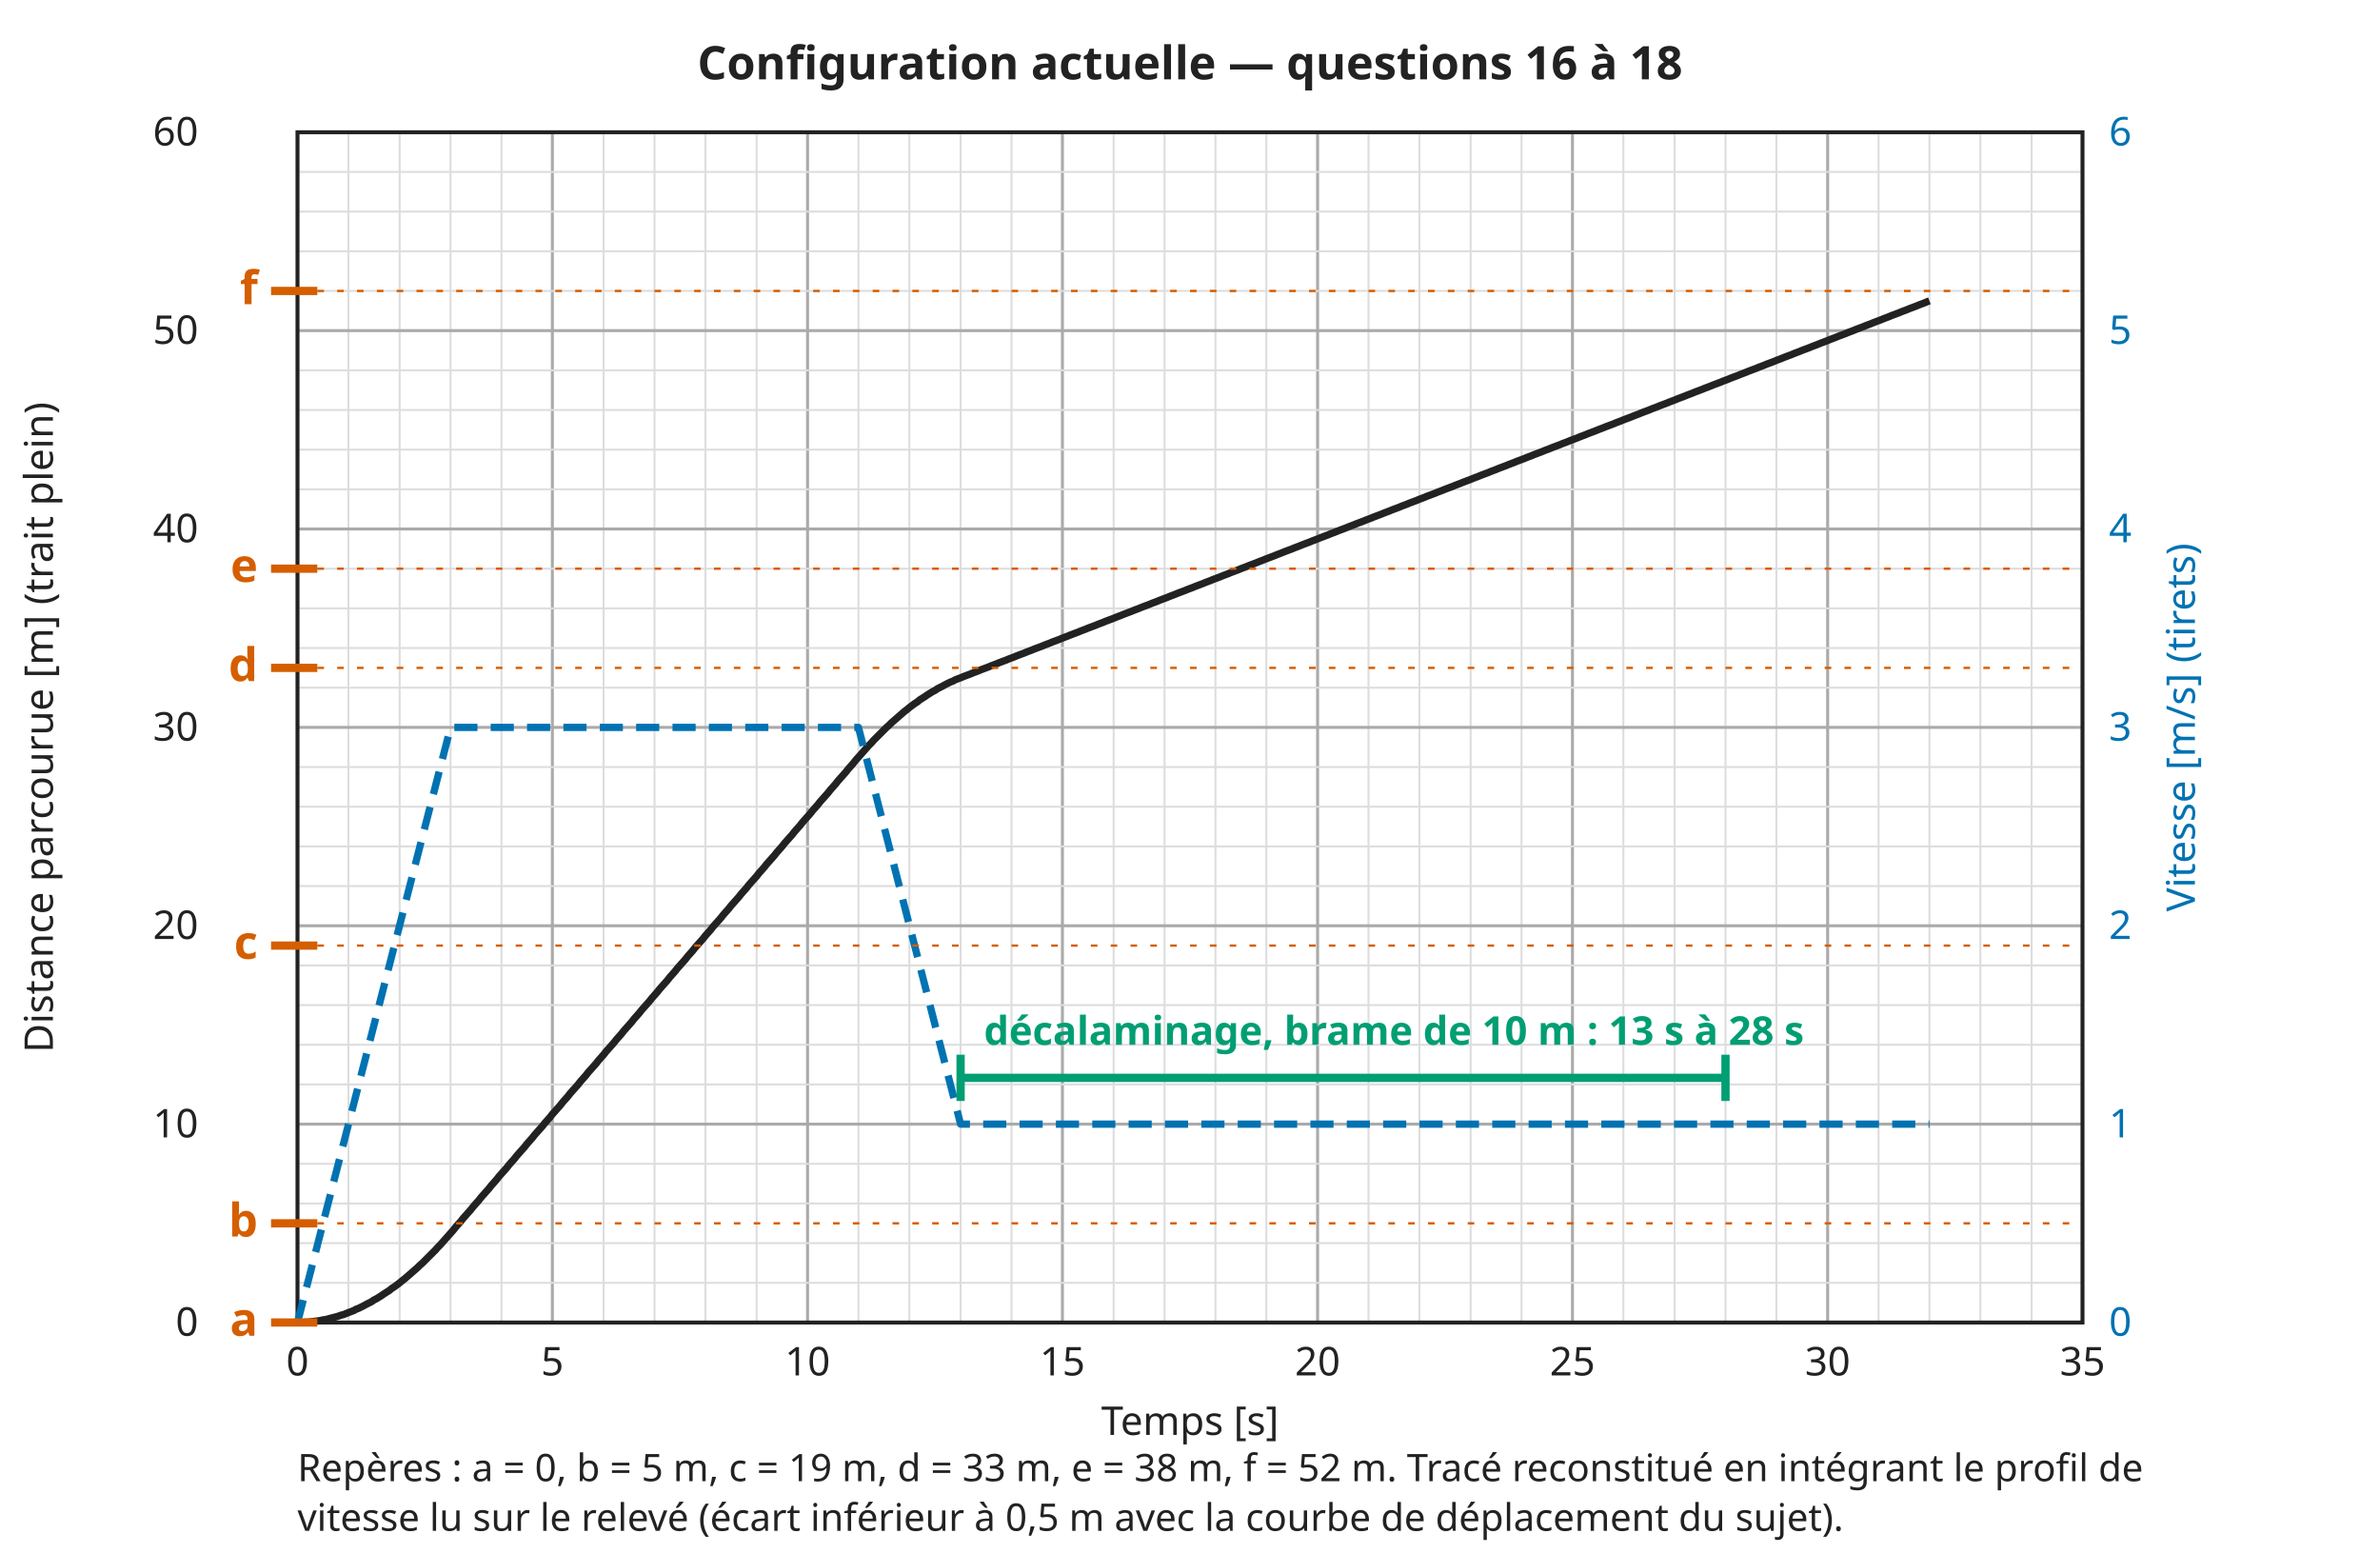
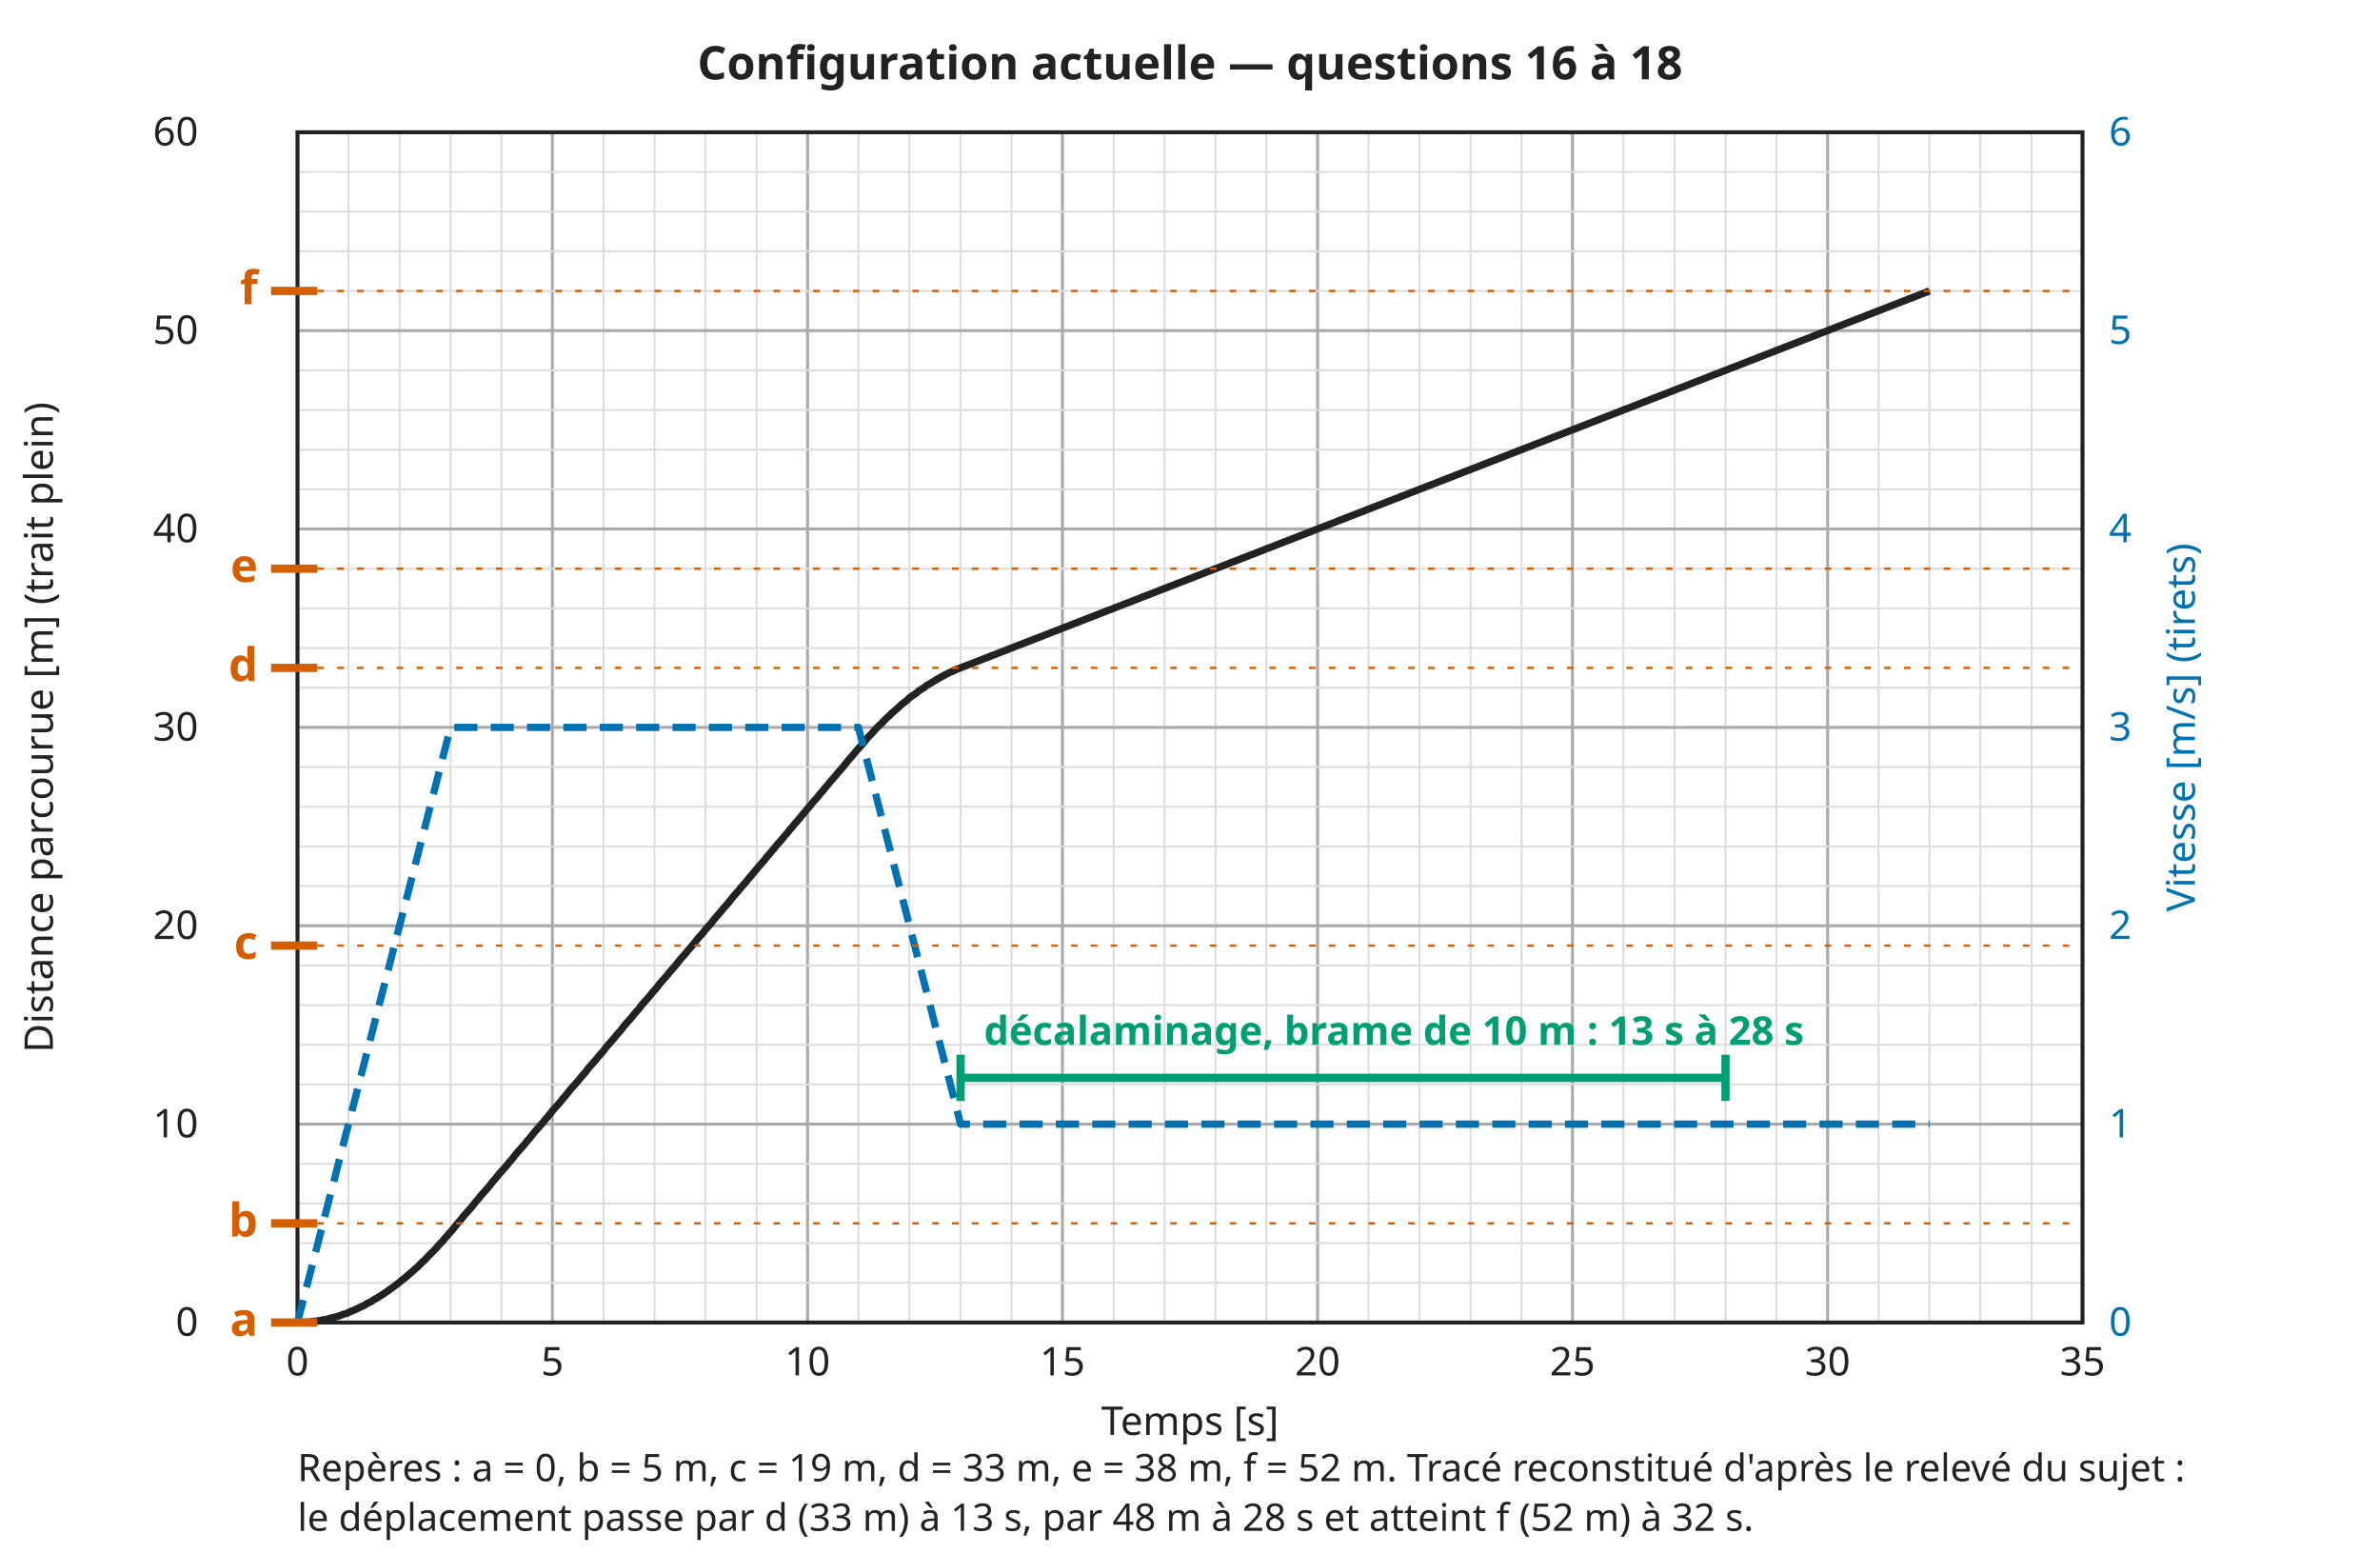
<svg xmlns="http://www.w3.org/2000/svg" viewBox="0 0 720 470" width="720" height="470">
  <rect x="0" y="0" width="720" height="470" fill="#ffffff" />
  <text x="360.0" y="24.0" font-family="sans-serif" font-size="14" fill="#222222" text-anchor="middle" font-weight="bold">Configuration actuelle — questions 16 à 18</text>
  <line x1="90.0" y1="40.0" x2="90.0" y2="400.0" stroke="#aaaaaa" stroke-width="0.9" />
  <text x="90.0" y="416.0" font-family="sans-serif" font-size="12" fill="#222222" text-anchor="middle">0</text>
  <line x1="105.4" y1="40.0" x2="105.4" y2="400.0" stroke="#dddddd" stroke-width="0.6" />
  <line x1="120.9" y1="40.0" x2="120.9" y2="400.0" stroke="#dddddd" stroke-width="0.6" />
  <line x1="136.3" y1="40.0" x2="136.3" y2="400.0" stroke="#dddddd" stroke-width="0.6" />
  <line x1="151.7" y1="40.0" x2="151.7" y2="400.0" stroke="#dddddd" stroke-width="0.6" />
  <line x1="167.1" y1="40.0" x2="167.1" y2="400.0" stroke="#aaaaaa" stroke-width="0.9" />
  <text x="167.1" y="416.0" font-family="sans-serif" font-size="12" fill="#222222" text-anchor="middle">5</text>
  <line x1="182.6" y1="40.0" x2="182.6" y2="400.0" stroke="#dddddd" stroke-width="0.6" />
  <line x1="198.0" y1="40.0" x2="198.0" y2="400.0" stroke="#dddddd" stroke-width="0.6" />
  <line x1="213.4" y1="40.0" x2="213.4" y2="400.0" stroke="#dddddd" stroke-width="0.6" />
  <line x1="228.9" y1="40.0" x2="228.9" y2="400.0" stroke="#dddddd" stroke-width="0.6" />
  <line x1="244.3" y1="40.0" x2="244.3" y2="400.0" stroke="#aaaaaa" stroke-width="0.9" />
  <text x="244.3" y="416.0" font-family="sans-serif" font-size="12" fill="#222222" text-anchor="middle">10</text>
  <line x1="259.7" y1="40.0" x2="259.7" y2="400.0" stroke="#dddddd" stroke-width="0.6" />
  <line x1="275.1" y1="40.0" x2="275.1" y2="400.0" stroke="#dddddd" stroke-width="0.6" />
  <line x1="290.6" y1="40.0" x2="290.6" y2="400.0" stroke="#dddddd" stroke-width="0.6" />
  <line x1="306.0" y1="40.0" x2="306.0" y2="400.0" stroke="#dddddd" stroke-width="0.6" />
  <line x1="321.4" y1="40.0" x2="321.4" y2="400.0" stroke="#aaaaaa" stroke-width="0.9" />
  <text x="321.4" y="416.0" font-family="sans-serif" font-size="12" fill="#222222" text-anchor="middle">15</text>
  <line x1="336.9" y1="40.0" x2="336.9" y2="400.0" stroke="#dddddd" stroke-width="0.6" />
  <line x1="352.3" y1="40.0" x2="352.3" y2="400.0" stroke="#dddddd" stroke-width="0.6" />
  <line x1="367.7" y1="40.0" x2="367.7" y2="400.0" stroke="#dddddd" stroke-width="0.6" />
  <line x1="383.1" y1="40.0" x2="383.1" y2="400.0" stroke="#dddddd" stroke-width="0.6" />
  <line x1="398.6" y1="40.0" x2="398.6" y2="400.0" stroke="#aaaaaa" stroke-width="0.9" />
  <text x="398.6" y="416.0" font-family="sans-serif" font-size="12" fill="#222222" text-anchor="middle">20</text>
  <line x1="414.0" y1="40.0" x2="414.0" y2="400.0" stroke="#dddddd" stroke-width="0.6" />
  <line x1="429.4" y1="40.0" x2="429.4" y2="400.0" stroke="#dddddd" stroke-width="0.6" />
  <line x1="444.9" y1="40.0" x2="444.9" y2="400.0" stroke="#dddddd" stroke-width="0.6" />
  <line x1="460.3" y1="40.0" x2="460.3" y2="400.0" stroke="#dddddd" stroke-width="0.6" />
  <line x1="475.7" y1="40.0" x2="475.7" y2="400.0" stroke="#aaaaaa" stroke-width="0.9" />
  <text x="475.7" y="416.0" font-family="sans-serif" font-size="12" fill="#222222" text-anchor="middle">25</text>
  <line x1="491.1" y1="40.0" x2="491.1" y2="400.0" stroke="#dddddd" stroke-width="0.6" />
  <line x1="506.6" y1="40.0" x2="506.6" y2="400.0" stroke="#dddddd" stroke-width="0.6" />
  <line x1="522.0" y1="40.0" x2="522.0" y2="400.0" stroke="#dddddd" stroke-width="0.6" />
  <line x1="537.4" y1="40.0" x2="537.4" y2="400.0" stroke="#dddddd" stroke-width="0.6" />
  <line x1="552.9" y1="40.0" x2="552.9" y2="400.0" stroke="#aaaaaa" stroke-width="0.9" />
  <text x="552.9" y="416.0" font-family="sans-serif" font-size="12" fill="#222222" text-anchor="middle">30</text>
  <line x1="568.3" y1="40.0" x2="568.3" y2="400.0" stroke="#dddddd" stroke-width="0.6" />
  <line x1="583.7" y1="40.0" x2="583.7" y2="400.0" stroke="#dddddd" stroke-width="0.6" />
  <line x1="599.1" y1="40.0" x2="599.1" y2="400.0" stroke="#dddddd" stroke-width="0.6" />
  <line x1="614.6" y1="40.0" x2="614.6" y2="400.0" stroke="#dddddd" stroke-width="0.6" />
  <line x1="630.0" y1="40.0" x2="630.0" y2="400.0" stroke="#aaaaaa" stroke-width="0.9" />
  <text x="630.0" y="416.0" font-family="sans-serif" font-size="12" fill="#222222" text-anchor="middle">35</text>
  <line x1="90.0" y1="400.0" x2="630.0" y2="400.0" stroke="#aaaaaa" stroke-width="0.9" />
  <text x="638.0" y="404.0" font-family="sans-serif" font-size="12" fill="#0072B2" text-anchor="start">0</text>
  <text x="60.0" y="404.0" font-family="sans-serif" font-size="12" fill="#222222" text-anchor="end">0</text>
  <line x1="90.0" y1="388.0" x2="630.0" y2="388.0" stroke="#dddddd" stroke-width="0.6" />
  <line x1="90.0" y1="376.0" x2="630.0" y2="376.0" stroke="#dddddd" stroke-width="0.6" />
  <line x1="90.0" y1="364.0" x2="630.0" y2="364.0" stroke="#dddddd" stroke-width="0.6" />
  <line x1="90.0" y1="352.0" x2="630.0" y2="352.0" stroke="#dddddd" stroke-width="0.6" />
  <line x1="90.0" y1="340.0" x2="630.0" y2="340.0" stroke="#aaaaaa" stroke-width="0.9" />
  <text x="638.0" y="344.0" font-family="sans-serif" font-size="12" fill="#0072B2" text-anchor="start">1</text>
  <text x="60.0" y="344.0" font-family="sans-serif" font-size="12" fill="#222222" text-anchor="end">10</text>
  <line x1="90.0" y1="328.0" x2="630.0" y2="328.0" stroke="#dddddd" stroke-width="0.6" />
  <line x1="90.0" y1="316.0" x2="630.0" y2="316.0" stroke="#dddddd" stroke-width="0.6" />
  <line x1="90.0" y1="304.0" x2="630.0" y2="304.0" stroke="#dddddd" stroke-width="0.6" />
  <line x1="90.0" y1="292.0" x2="630.0" y2="292.0" stroke="#dddddd" stroke-width="0.6" />
  <line x1="90.0" y1="280.0" x2="630.0" y2="280.0" stroke="#aaaaaa" stroke-width="0.9" />
  <text x="638.0" y="284.0" font-family="sans-serif" font-size="12" fill="#0072B2" text-anchor="start">2</text>
  <text x="60.0" y="284.0" font-family="sans-serif" font-size="12" fill="#222222" text-anchor="end">20</text>
  <line x1="90.0" y1="268.0" x2="630.0" y2="268.0" stroke="#dddddd" stroke-width="0.6" />
  <line x1="90.0" y1="256.0" x2="630.0" y2="256.0" stroke="#dddddd" stroke-width="0.6" />
  <line x1="90.0" y1="244.0" x2="630.0" y2="244.0" stroke="#dddddd" stroke-width="0.6" />
  <line x1="90.0" y1="232.0" x2="630.0" y2="232.0" stroke="#dddddd" stroke-width="0.6" />
  <line x1="90.0" y1="220.0" x2="630.0" y2="220.0" stroke="#aaaaaa" stroke-width="0.9" />
  <text x="638.0" y="224.0" font-family="sans-serif" font-size="12" fill="#0072B2" text-anchor="start">3</text>
  <text x="60.0" y="224.0" font-family="sans-serif" font-size="12" fill="#222222" text-anchor="end">30</text>
  <line x1="90.0" y1="208.0" x2="630.0" y2="208.0" stroke="#dddddd" stroke-width="0.6" />
  <line x1="90.0" y1="196.0" x2="630.0" y2="196.0" stroke="#dddddd" stroke-width="0.6" />
  <line x1="90.0" y1="184.0" x2="630.0" y2="184.0" stroke="#dddddd" stroke-width="0.6" />
  <line x1="90.0" y1="172.0" x2="630.0" y2="172.0" stroke="#dddddd" stroke-width="0.6" />
  <line x1="90.0" y1="160.0" x2="630.0" y2="160.0" stroke="#aaaaaa" stroke-width="0.9" />
  <text x="638.0" y="164.0" font-family="sans-serif" font-size="12" fill="#0072B2" text-anchor="start">4</text>
  <text x="60.0" y="164.0" font-family="sans-serif" font-size="12" fill="#222222" text-anchor="end">40</text>
  <line x1="90.0" y1="148.0" x2="630.0" y2="148.0" stroke="#dddddd" stroke-width="0.6" />
  <line x1="90.0" y1="136.0" x2="630.0" y2="136.0" stroke="#dddddd" stroke-width="0.6" />
  <line x1="90.0" y1="124.0" x2="630.0" y2="124.0" stroke="#dddddd" stroke-width="0.6" />
  <line x1="90.0" y1="112.0" x2="630.0" y2="112.0" stroke="#dddddd" stroke-width="0.6" />
  <line x1="90.0" y1="100.0" x2="630.0" y2="100.0" stroke="#aaaaaa" stroke-width="0.9" />
  <text x="638.0" y="104.0" font-family="sans-serif" font-size="12" fill="#0072B2" text-anchor="start">5</text>
  <text x="60.0" y="104.0" font-family="sans-serif" font-size="12" fill="#222222" text-anchor="end">50</text>
  <line x1="90.0" y1="88.0" x2="630.0" y2="88.0" stroke="#dddddd" stroke-width="0.6" />
  <line x1="90.0" y1="76.0" x2="630.0" y2="76.0" stroke="#dddddd" stroke-width="0.6" />
  <line x1="90.0" y1="64.0" x2="630.0" y2="64.0" stroke="#dddddd" stroke-width="0.6" />
  <line x1="90.0" y1="52.0" x2="630.0" y2="52.0" stroke="#dddddd" stroke-width="0.6" />
  <line x1="90.0" y1="40.0" x2="630.0" y2="40.0" stroke="#aaaaaa" stroke-width="0.9" />
  <text x="638.0" y="44.0" font-family="sans-serif" font-size="12" fill="#0072B2" text-anchor="start">6</text>
  <text x="60.0" y="44.0" font-family="sans-serif" font-size="12" fill="#222222" text-anchor="end">60</text>
  <rect x="90.0" y="40.0" width="540.0" height="360.0" fill="none" stroke="#222222" stroke-width="1.2" />
  <text x="360.0" y="434.0" font-family="sans-serif" font-size="12" fill="#222222" text-anchor="middle">Temps [s]</text>
  <text font-family="sans-serif" font-size="12" fill="#222222" text-anchor="middle" transform="translate(16 220.0) rotate(-90)">Distance parcourue [m] (trait plein)</text>
  <text font-family="sans-serif" font-size="12" fill="#0072B2" text-anchor="middle" transform="translate(664 220.0) rotate(-90)">Vitesse [m/s] (tirets)</text>
-   <polyline points="90.0,400.0 90.8,400.0 91.5,400.0 92.3,399.9 93.1,399.9 93.9,399.8 94.6,399.7 95.4,399.6 96.2,399.5 96.9,399.4 97.7,399.2 98.5,399.1 99.3,398.9 100.0,398.7 100.8,398.5 101.6,398.3 102.3,398.1 103.1,397.8 103.9,397.6 104.7,397.3 105.4,397.0 106.2,396.7 107.0,396.4 107.7,396.0 108.5,395.7 109.3,395.3 110.1,394.9 110.8,394.5 111.6,394.1 112.4,393.7 113.1,393.2 113.9,392.8 114.7,392.3 115.5,391.8 116.2,391.3 117.0,390.8 117.8,390.3 118.5,389.7 119.3,389.2 120.1,388.6 120.9,388.0 121.6,387.4 122.4,386.8 123.2,386.1 123.9,385.5 124.7,384.8 125.5,384.1 126.3,383.4 127.0,382.7 127.8,382.0 128.6,381.2 129.3,380.5 130.1,379.7 130.9,378.9 131.7,378.1 132.4,377.3 133.2,376.5 134.0,375.6 134.7,374.8 135.5,373.9 136.3,373.0 137.1,372.1 137.8,371.2 138.6,370.3 139.4,369.4 140.1,368.5 140.9,367.6 141.7,366.7 142.5,365.8 143.2,364.9 144.0,364.0 144.8,363.1 145.5,362.2 146.3,361.3 147.1,360.4 147.9,359.5 148.6,358.6 149.4,357.7 150.2,356.8 150.9,355.9 151.7,355.0 152.5,354.1 153.3,353.2 154.0,352.3 154.8,351.4 155.6,350.5 156.3,349.6 157.1,348.7 157.9,347.8 158.7,346.9 159.4,346.0 160.2,345.1 161.0,344.2 161.7,343.3 162.5,342.4 163.3,341.5 164.1,340.6 164.8,339.7 165.6,338.8 166.4,337.9 167.1,337.0 167.9,336.1 168.7,335.2 169.5,334.3 170.2,333.4 171.0,332.5 171.8,331.6 172.5,330.7 173.3,329.8 174.1,328.9 174.9,328.0 175.6,327.1 176.4,326.2 177.2,325.3 177.9,324.4 178.7,323.5 179.5,322.6 180.3,321.7 181.0,320.8 181.8,319.9 182.6,319.0 183.3,318.1 184.1,317.2 184.9,316.3 185.7,315.4 186.4,314.5 187.2,313.6 188.0,312.7 188.7,311.8 189.5,310.9 190.3,310.0 191.1,309.1 191.8,308.2 192.6,307.3 193.4,306.4 194.1,305.5 194.9,304.6 195.7,303.7 196.5,302.8 197.2,301.9 198.0,301.0 198.8,300.1 199.5,299.2 200.3,298.3 201.1,297.4 201.9,296.5 202.6,295.6 203.4,294.7 204.2,293.8 204.9,292.9 205.7,292.0 206.5,291.1 207.3,290.2 208.0,289.3 208.8,288.4 209.6,287.5 210.3,286.6 211.1,285.7 211.9,284.8 212.7,283.9 213.4,283.0 214.2,282.1 215.0,281.2 215.7,280.3 216.5,279.4 217.3,278.5 218.1,277.6 218.8,276.7 219.6,275.8 220.4,274.9 221.1,274.0 221.9,273.1 222.7,272.2 223.5,271.3 224.2,270.4 225.0,269.5 225.8,268.6 226.5,267.7 227.3,266.8 228.1,265.9 228.9,265.0 229.6,264.1 230.4,263.2 231.2,262.3 231.9,261.4 232.7,260.5 233.5,259.6 234.3,258.7 235.0,257.8 235.8,256.9 236.6,256.0 237.3,255.1 238.1,254.2 238.9,253.3 239.7,252.4 240.4,251.5 241.2,250.6 242.0,249.7 242.7,248.8 243.5,247.9 244.3,247.0 245.1,246.1 245.8,245.2 246.6,244.3 247.4,243.4 248.1,242.5 248.9,241.6 249.7,240.7 250.5,239.8 251.2,238.9 252.0,238.0 252.8,237.1 253.5,236.2 254.3,235.3 255.1,234.4 255.9,233.5 256.6,232.6 257.4,231.7 258.2,230.8 258.9,229.9 259.7,229.0 260.5,228.1 261.3,227.2 262.0,226.4 262.8,225.5 263.6,224.7 264.3,223.9 265.1,223.1 265.9,222.3 266.7,221.5 267.4,220.8 268.2,220.0 269.0,219.3 269.7,218.6 270.5,217.9 271.3,217.2 272.1,216.5 272.8,215.9 273.6,215.2 274.4,214.6 275.1,214.0 275.9,213.4 276.7,212.8 277.5,212.3 278.2,211.7 279.0,211.2 279.8,210.7 280.5,210.2 281.3,209.7 282.1,209.2 282.9,208.8 283.6,208.3 284.4,207.9 285.2,207.5 285.9,207.1 286.7,206.7 287.5,206.3 288.3,206.0 289.0,205.6 289.8,205.3 290.6,205.0 291.3,204.7 292.1,204.4 292.9,204.1 293.7,203.8 294.4,203.5 295.2,203.2 296.0,202.9 296.7,202.6 297.5,202.3 298.3,202.0 299.1,201.7 299.8,201.4 300.6,201.1 301.4,200.8 302.1,200.5 302.9,200.2 303.7,199.9 304.5,199.6 305.2,199.3 306.0,199.0 306.8,198.7 307.5,198.4 308.3,198.1 309.1,197.8 309.9,197.5 310.6,197.2 311.4,196.9 312.2,196.6 312.9,196.3 313.7,196.0 314.5,195.7 315.3,195.4 316.0,195.1 316.8,194.8 317.6,194.5 318.3,194.2 319.1,193.9 319.9,193.6 320.7,193.3 321.4,193.0 322.2,192.7 323.0,192.4 323.7,192.1 324.5,191.8 325.3,191.5 326.1,191.2 326.8,190.9 327.6,190.6 328.4,190.3 329.1,190.0 329.9,189.7 330.7,189.4 331.5,189.1 332.2,188.8 333.0,188.5 333.8,188.2 334.5,187.9 335.3,187.6 336.1,187.3 336.9,187.0 337.6,186.7 338.4,186.4 339.2,186.1 339.9,185.8 340.7,185.5 341.5,185.2 342.3,184.9 343.0,184.6 343.8,184.3 344.6,184.0 345.3,183.7 346.1,183.4 346.9,183.1 347.7,182.8 348.4,182.5 349.2,182.2 350.0,181.9 350.7,181.6 351.5,181.3 352.3,181.0 353.1,180.7 353.8,180.4 354.6,180.1 355.4,179.8 356.1,179.5 356.9,179.2 357.7,178.9 358.5,178.6 359.2,178.3 360.0,178.0 360.8,177.7 361.5,177.4 362.3,177.1 363.1,176.8 363.9,176.5 364.6,176.2 365.4,175.9 366.2,175.6 366.9,175.3 367.7,175.0 368.5,174.7 369.3,174.4 370.0,174.1 370.8,173.8 371.6,173.5 372.3,173.2 373.1,172.9 373.9,172.6 374.7,172.3 375.4,172.0 376.2,171.7 377.0,171.4 377.7,171.1 378.5,170.8 379.3,170.5 380.1,170.2 380.8,169.9 381.6,169.6 382.4,169.3 383.1,169.0 383.9,168.7 384.7,168.4 385.5,168.1 386.2,167.8 387.0,167.5 387.8,167.2 388.5,166.9 389.3,166.6 390.1,166.3 390.9,166.0 391.6,165.7 392.4,165.4 393.2,165.1 393.9,164.8 394.7,164.5 395.5,164.2 396.3,163.9 397.0,163.6 397.8,163.3 398.6,163.0 399.3,162.7 400.1,162.4 400.9,162.1 401.7,161.8 402.4,161.5 403.2,161.2 404.0,160.9 404.7,160.6 405.5,160.3 406.3,160.0 407.1,159.7 407.8,159.4 408.6,159.1 409.4,158.8 410.1,158.5 410.9,158.2 411.7,157.9 412.5,157.6 413.2,157.3 414.0,157.0 414.8,156.7 415.5,156.4 416.3,156.1 417.1,155.8 417.9,155.5 418.6,155.2 419.4,154.9 420.2,154.6 420.9,154.3 421.7,154.0 422.5,153.7 423.3,153.4 424.0,153.1 424.8,152.8 425.6,152.5 426.3,152.2 427.1,151.9 427.9,151.6 428.7,151.3 429.4,151.0 430.2,150.7 431.0,150.4 431.7,150.1 432.5,149.8 433.3,149.5 434.1,149.2 434.8,148.9 435.6,148.6 436.4,148.3 437.1,148.0 437.9,147.7 438.7,147.4 439.5,147.1 440.2,146.8 441.0,146.5 441.8,146.2 442.5,145.9 443.3,145.6 444.1,145.3 444.9,145.0 445.6,144.7 446.4,144.4 447.2,144.1 447.9,143.8 448.7,143.5 449.5,143.2 450.3,142.9 451.0,142.6 451.8,142.3 452.6,142.0 453.3,141.7 454.1,141.4 454.9,141.1 455.7,140.8 456.4,140.5 457.2,140.2 458.0,139.9 458.7,139.6 459.5,139.3 460.3,139.0 461.1,138.7 461.8,138.4 462.6,138.1 463.4,137.8 464.1,137.5 464.9,137.2 465.7,136.9 466.5,136.6 467.2,136.3 468.0,136.0 468.8,135.7 469.5,135.4 470.3,135.1 471.1,134.8 471.9,134.5 472.6,134.2 473.4,133.9 474.2,133.6 474.9,133.3 475.7,133.0 476.5,132.7 477.3,132.4 478.0,132.1 478.8,131.8 479.6,131.5 480.3,131.2 481.1,130.9 481.9,130.6 482.7,130.3 483.4,130.0 484.2,129.7 485.0,129.4 485.7,129.1 486.5,128.8 487.3,128.5 488.1,128.2 488.8,127.9 489.6,127.6 490.4,127.3 491.1,127.0 491.9,126.7 492.7,126.4 493.5,126.1 494.2,125.8 495.0,125.5 495.8,125.2 496.5,124.9 497.3,124.6 498.1,124.3 498.9,124.0 499.6,123.7 500.4,123.4 501.2,123.1 501.9,122.8 502.7,122.5 503.5,122.2 504.3,121.9 505.0,121.6 505.8,121.3 506.6,121.0 507.3,120.7 508.1,120.4 508.9,120.1 509.7,119.8 510.4,119.5 511.2,119.2 512.0,118.9 512.7,118.6 513.5,118.3 514.3,118.0 515.1,117.7 515.8,117.4 516.6,117.1 517.4,116.8 518.1,116.5 518.9,116.2 519.7,115.9 520.5,115.6 521.2,115.3 522.0,115.0 522.8,114.7 523.5,114.4 524.3,114.1 525.1,113.8 525.9,113.5 526.6,113.2 527.4,112.9 528.2,112.6 528.9,112.3 529.7,112.0 530.5,111.7 531.3,111.4 532.0,111.1 532.8,110.8 533.6,110.5 534.3,110.2 535.1,109.9 535.9,109.6 536.7,109.3 537.4,109.0 538.2,108.7 539.0,108.4 539.7,108.1 540.5,107.8 541.3,107.5 542.1,107.2 542.8,106.9 543.6,106.6 544.4,106.3 545.1,106.0 545.9,105.7 546.7,105.4 547.5,105.1 548.2,104.8 549.0,104.5 549.8,104.2 550.5,103.9 551.3,103.6 552.1,103.3 552.9,103.0 553.6,102.7 554.4,102.4 555.2,102.1 555.9,101.8 556.7,101.5 557.5,101.2 558.3,100.9 559.0,100.6 559.8,100.3 560.6,100.0 561.3,99.7 562.1,99.4 562.9,99.1 563.7,98.8 564.4,98.5 565.2,98.2 566.0,97.9 566.7,97.6 567.5,97.3 568.3,97.0 569.1,96.7 569.8,96.4 570.6,96.1 571.4,95.8 572.1,95.5 572.9,95.2 573.7,94.9 574.5,94.6 575.2,94.3 576.0,94.0 576.8,93.7 577.5,93.4 578.3,93.1 579.1,92.8 579.9,92.5 580.6,92.2 581.4,91.9 582.2,91.6 582.9,91.3 583.7,91.0" fill="none" stroke="#222222" stroke-width="2.2" stroke-linejoin="round" />
+   <polyline points="90.0,400.0 90.8,400.0 91.5,400.0 92.3,399.9 93.1,399.9 93.9,399.8 94.6,399.7 95.4,399.6 96.2,399.5 96.9,399.4 97.7,399.2 98.5,399.1 99.3,398.9 100.0,398.7 100.8,398.5 101.6,398.3 102.3,398.1 103.1,397.8 103.9,397.5 104.7,397.3 105.4,397.0 106.2,396.6 107.0,396.3 107.7,396.0 108.5,395.6 109.3,395.2 110.1,394.9 110.8,394.4 111.6,394.0 112.4,393.6 113.1,393.1 113.9,392.7 114.7,392.2 115.5,391.7 116.2,391.2 117.0,390.7 117.8,390.1 118.5,389.6 119.3,389.0 120.1,388.4 120.9,387.8 121.6,387.2 122.4,386.6 123.2,385.9 123.9,385.3 124.7,384.6 125.5,383.9 126.3,383.2 127.0,382.5 127.8,381.7 128.6,381.0 129.3,380.2 130.1,379.4 130.9,378.6 131.7,377.8 132.4,377.0 133.2,376.1 134.0,375.3 134.7,374.4 135.5,373.5 136.3,372.6 137.1,371.7 137.8,370.8 138.6,369.8 139.4,368.9 140.1,368.0 140.9,367.1 141.7,366.2 142.5,365.3 143.2,364.4 144.0,363.4 144.8,362.5 145.5,361.6 146.3,360.7 147.1,359.8 147.9,358.9 148.6,358.0 149.4,357.0 150.2,356.1 150.9,355.2 151.7,354.3 152.5,353.4 153.3,352.5 154.0,351.6 154.8,350.7 155.6,349.7 156.3,348.8 157.1,347.9 157.9,347.0 158.7,346.1 159.4,345.2 160.2,344.3 161.0,343.3 161.7,342.4 162.5,341.5 163.3,340.6 164.1,339.7 164.8,338.8 165.6,337.9 166.4,336.9 167.1,336.0 167.9,335.1 168.7,334.2 169.5,333.3 170.2,332.4 171.0,331.5 171.8,330.5 172.5,329.6 173.3,328.7 174.1,327.8 174.9,326.9 175.6,326.0 176.4,325.1 177.2,324.2 177.9,323.2 178.7,322.3 179.5,321.4 180.3,320.5 181.0,319.6 181.8,318.7 182.6,317.8 183.3,316.8 184.1,315.9 184.9,315.0 185.7,314.1 186.4,313.2 187.2,312.3 188.0,311.4 188.7,310.4 189.5,309.5 190.3,308.6 191.1,307.7 191.8,306.8 192.6,305.9 193.4,305.0 194.1,304.0 194.9,303.1 195.7,302.2 196.5,301.3 197.2,300.4 198.0,299.5 198.8,298.6 199.5,297.6 200.3,296.7 201.1,295.8 201.9,294.9 202.6,294.0 203.4,293.1 204.2,292.2 204.9,291.3 205.7,290.3 206.5,289.4 207.3,288.5 208.0,287.6 208.8,286.7 209.6,285.8 210.3,284.9 211.1,283.9 211.9,283.0 212.7,282.1 213.4,281.2 214.2,280.3 215.0,279.4 215.7,278.5 216.5,277.5 217.3,276.6 218.1,275.7 218.8,274.8 219.6,273.9 220.4,273.0 221.1,272.1 221.9,271.1 222.7,270.2 223.5,269.3 224.2,268.4 225.0,267.5 225.8,266.6 226.5,265.7 227.3,264.8 228.1,263.8 228.9,262.9 229.6,262.0 230.4,261.1 231.2,260.2 231.9,259.3 232.7,258.4 233.5,257.4 234.3,256.5 235.0,255.6 235.8,254.7 236.6,253.8 237.3,252.9 238.1,252.0 238.9,251.0 239.7,250.1 240.4,249.2 241.2,248.3 242.0,247.4 242.7,246.5 243.5,245.6 244.3,244.6 245.1,243.7 245.8,242.8 246.6,241.9 247.4,241.0 248.1,240.1 248.9,239.2 249.7,238.2 250.5,237.3 251.2,236.4 252.0,235.5 252.8,234.6 253.5,233.7 254.3,232.8 255.1,231.9 255.9,230.9 256.6,230.0 257.4,229.1 258.2,228.2 258.9,227.3 259.7,226.4 260.5,225.5 261.3,224.6 262.0,223.7 262.8,222.8 263.6,222.0 264.3,221.2 265.1,220.3 265.9,219.5 266.7,218.8 267.4,218.0 268.2,217.2 269.0,216.5 269.7,215.8 270.5,215.1 271.3,214.4 272.1,213.7 272.8,213.0 273.6,212.4 274.4,211.8 275.1,211.1 275.9,210.5 276.7,210.0 277.5,209.4 278.2,208.8 279.0,208.3 279.8,207.8 280.5,207.2 281.3,206.8 282.1,206.3 282.9,205.8 283.6,205.4 284.4,204.9 285.2,204.5 285.9,204.1 286.7,203.7 287.5,203.3 288.3,203.0 289.0,202.6 289.8,202.3 290.6,202.0 291.3,201.7 292.1,201.4 292.9,201.1 293.7,200.8 294.4,200.5 295.2,200.2 296.0,199.9 296.7,199.6 297.5,199.3 298.3,199.0 299.1,198.7 299.8,198.4 300.6,198.1 301.4,197.8 302.1,197.5 302.9,197.2 303.7,196.9 304.5,196.6 305.2,196.3 306.0,196.0 306.8,195.7 307.5,195.4 308.3,195.1 309.1,194.8 309.9,194.5 310.6,194.2 311.4,193.9 312.2,193.6 312.9,193.3 313.7,193.0 314.5,192.7 315.3,192.4 316.0,192.1 316.8,191.8 317.6,191.5 318.3,191.2 319.1,190.9 319.9,190.6 320.7,190.3 321.4,190.0 322.2,189.7 323.0,189.4 323.7,189.1 324.5,188.8 325.3,188.5 326.1,188.2 326.8,187.9 327.6,187.6 328.4,187.3 329.1,187.0 329.9,186.7 330.7,186.4 331.5,186.1 332.2,185.8 333.0,185.5 333.8,185.2 334.5,184.9 335.3,184.6 336.1,184.3 336.9,184.0 337.6,183.7 338.4,183.4 339.2,183.1 339.9,182.8 340.7,182.5 341.5,182.2 342.3,181.9 343.0,181.6 343.8,181.3 344.6,181.0 345.3,180.7 346.1,180.4 346.9,180.1 347.7,179.8 348.4,179.5 349.2,179.2 350.0,178.9 350.7,178.6 351.5,178.3 352.3,178.0 353.1,177.7 353.8,177.4 354.6,177.1 355.4,176.8 356.1,176.5 356.9,176.2 357.7,175.9 358.5,175.6 359.2,175.3 360.0,175.0 360.8,174.7 361.5,174.4 362.3,174.1 363.1,173.8 363.9,173.5 364.6,173.2 365.4,172.9 366.2,172.6 366.9,172.3 367.7,172.0 368.5,171.7 369.3,171.4 370.0,171.1 370.8,170.8 371.6,170.5 372.3,170.2 373.1,169.9 373.9,169.6 374.7,169.3 375.4,169.0 376.2,168.7 377.0,168.4 377.7,168.1 378.5,167.8 379.3,167.5 380.1,167.2 380.8,166.9 381.6,166.6 382.4,166.3 383.1,166.0 383.9,165.7 384.7,165.4 385.5,165.1 386.2,164.8 387.0,164.5 387.8,164.2 388.5,163.9 389.3,163.6 390.1,163.3 390.9,163.0 391.6,162.7 392.4,162.4 393.2,162.1 393.9,161.8 394.7,161.5 395.5,161.2 396.3,160.9 397.0,160.6 397.8,160.3 398.6,160.0 399.3,159.7 400.1,159.4 400.9,159.1 401.7,158.8 402.4,158.5 403.2,158.2 404.0,157.9 404.7,157.6 405.5,157.3 406.3,157.0 407.1,156.7 407.8,156.4 408.6,156.1 409.4,155.8 410.1,155.5 410.9,155.2 411.7,154.9 412.5,154.6 413.2,154.3 414.0,154.0 414.8,153.7 415.5,153.4 416.3,153.1 417.1,152.8 417.9,152.5 418.6,152.2 419.4,151.9 420.2,151.6 420.9,151.3 421.7,151.0 422.5,150.7 423.3,150.4 424.0,150.1 424.8,149.8 425.6,149.5 426.3,149.2 427.1,148.9 427.9,148.6 428.7,148.3 429.4,148.0 430.2,147.7 431.0,147.4 431.7,147.1 432.5,146.8 433.3,146.5 434.1,146.2 434.8,145.9 435.6,145.6 436.4,145.3 437.1,145.0 437.9,144.7 438.7,144.4 439.5,144.1 440.2,143.8 441.0,143.5 441.8,143.2 442.5,142.9 443.3,142.6 444.1,142.3 444.9,142.0 445.6,141.7 446.4,141.4 447.2,141.1 447.9,140.8 448.7,140.5 449.5,140.2 450.3,139.9 451.0,139.6 451.8,139.3 452.6,139.0 453.3,138.7 454.1,138.4 454.9,138.1 455.7,137.8 456.4,137.5 457.2,137.2 458.0,136.9 458.7,136.6 459.5,136.3 460.3,136.0 461.1,135.7 461.8,135.4 462.6,135.1 463.4,134.8 464.1,134.5 464.9,134.2 465.7,133.9 466.5,133.6 467.2,133.3 468.0,133.0 468.8,132.7 469.5,132.4 470.3,132.1 471.1,131.8 471.9,131.5 472.6,131.2 473.4,130.9 474.2,130.6 474.9,130.3 475.7,130.0 476.5,129.7 477.3,129.4 478.0,129.1 478.8,128.8 479.6,128.5 480.3,128.2 481.1,127.9 481.9,127.6 482.7,127.3 483.4,127.0 484.2,126.7 485.0,126.4 485.7,126.1 486.5,125.8 487.3,125.5 488.1,125.2 488.8,124.9 489.6,124.6 490.4,124.3 491.1,124.0 491.9,123.7 492.7,123.4 493.5,123.1 494.2,122.8 495.0,122.5 495.8,122.2 496.5,121.9 497.3,121.6 498.1,121.3 498.9,121.0 499.6,120.7 500.4,120.4 501.2,120.1 501.9,119.8 502.7,119.5 503.5,119.2 504.3,118.9 505.0,118.6 505.8,118.3 506.6,118.0 507.3,117.7 508.1,117.4 508.9,117.1 509.7,116.8 510.4,116.5 511.2,116.2 512.0,115.9 512.7,115.6 513.5,115.3 514.3,115.0 515.1,114.7 515.8,114.4 516.6,114.1 517.4,113.8 518.1,113.5 518.9,113.2 519.7,112.9 520.5,112.6 521.2,112.3 522.0,112.0 522.8,111.7 523.5,111.4 524.3,111.1 525.1,110.8 525.9,110.5 526.6,110.2 527.4,109.9 528.2,109.6 528.9,109.3 529.7,109.0 530.5,108.7 531.3,108.4 532.0,108.1 532.8,107.8 533.6,107.5 534.3,107.2 535.1,106.9 535.9,106.6 536.7,106.3 537.4,106.0 538.2,105.7 539.0,105.4 539.7,105.1 540.5,104.8 541.3,104.5 542.1,104.2 542.8,103.9 543.6,103.6 544.4,103.3 545.1,103.0 545.9,102.7 546.7,102.4 547.5,102.1 548.2,101.8 549.0,101.5 549.8,101.2 550.5,100.9 551.3,100.6 552.1,100.3 552.9,100.0 553.6,99.7 554.4,99.4 555.2,99.1 555.9,98.8 556.7,98.5 557.5,98.2 558.3,97.9 559.0,97.6 559.8,97.3 560.6,97.0 561.3,96.7 562.1,96.4 562.9,96.1 563.7,95.8 564.4,95.5 565.2,95.2 566.0,94.9 566.7,94.6 567.5,94.3 568.3,94.0 569.1,93.7 569.8,93.4 570.6,93.1 571.4,92.8 572.1,92.5 572.9,92.2 573.7,91.9 574.5,91.6 575.2,91.3 576.0,91.0 576.8,90.7 577.5,90.4 578.3,90.1 579.1,89.8 579.9,89.5 580.6,89.2 581.4,88.9 582.2,88.6 582.9,88.3 583.7,88.0" fill="none" stroke="#222222" stroke-width="2.2" stroke-linejoin="round" />
  <polyline points="90.0,400.0 136.3,220.0 259.7,220.0 290.6,340.0 583.7,340.0" fill="none" stroke="#0072B2" stroke-width="2.2" stroke-dasharray="7 4" stroke-linejoin="round" />
  <line x1="82.0" y1="400.0" x2="96.0" y2="400.0" stroke="#D55E00" stroke-width="2.5" />
  <text x="78.0" y="404.0" font-family="sans-serif" font-size="14" fill="#D55E00" text-anchor="end" font-weight="bold">a</text>
  <line x1="82.0" y1="370.0" x2="96.0" y2="370.0" stroke="#D55E00" stroke-width="2.5" />
  <text x="78.0" y="374.0" font-family="sans-serif" font-size="14" fill="#D55E00" text-anchor="end" font-weight="bold">b</text>
  <line x1="90.0" y1="370.0" x2="630.0" y2="370.0" stroke="#D55E00" stroke-width="0.7" stroke-dasharray="2 4" />
  <line x1="82.0" y1="286.0" x2="96.0" y2="286.0" stroke="#D55E00" stroke-width="2.5" />
  <text x="78.0" y="290.0" font-family="sans-serif" font-size="14" fill="#D55E00" text-anchor="end" font-weight="bold">c</text>
  <line x1="90.0" y1="286.0" x2="630.0" y2="286.0" stroke="#D55E00" stroke-width="0.7" stroke-dasharray="2 4" />
  <line x1="82.0" y1="202.0" x2="96.0" y2="202.0" stroke="#D55E00" stroke-width="2.5" />
  <text x="78.0" y="206.0" font-family="sans-serif" font-size="14" fill="#D55E00" text-anchor="end" font-weight="bold">d</text>
  <line x1="90.0" y1="202.0" x2="630.0" y2="202.0" stroke="#D55E00" stroke-width="0.7" stroke-dasharray="2 4" />
  <line x1="82.0" y1="172.0" x2="96.0" y2="172.0" stroke="#D55E00" stroke-width="2.5" />
  <text x="78.0" y="176.0" font-family="sans-serif" font-size="14" fill="#D55E00" text-anchor="end" font-weight="bold">e</text>
  <line x1="90.0" y1="172.0" x2="630.0" y2="172.0" stroke="#D55E00" stroke-width="0.7" stroke-dasharray="2 4" />
  <line x1="82.0" y1="88.0" x2="96.0" y2="88.0" stroke="#D55E00" stroke-width="2.5" />
  <text x="78.0" y="92.0" font-family="sans-serif" font-size="14" fill="#D55E00" text-anchor="end" font-weight="bold">f</text>
  <line x1="90.0" y1="88.0" x2="630.0" y2="88.0" stroke="#D55E00" stroke-width="0.7" stroke-dasharray="2 4" />
  <line x1="290.6" y1="326.0" x2="522.0" y2="326.0" stroke="#009E73" stroke-width="2.5" />
  <line x1="290.6" y1="319.0" x2="290.6" y2="333.0" stroke="#009E73" stroke-width="2.5" />
  <line x1="522.0" y1="319.0" x2="522.0" y2="333.0" stroke="#009E73" stroke-width="2.5" />
  <text x="421.7" y="316.0" font-family="sans-serif" font-size="12" fill="#009E73" text-anchor="middle" font-weight="bold">décalaminage, brame de 10 m : 13 s à 28 s</text>
-   <text x="90.0" y="448.0" font-family="sans-serif" font-size="11.5" fill="#222222" text-anchor="start">Repères : a = 0, b = 5 m, c = 19 m, d = 33 m, e = 38 m, f = 52 m. Tracé reconstitué en intégrant le profil de</text>
-   <text x="90.0" y="463.0" font-family="sans-serif" font-size="11.5" fill="#222222" text-anchor="start">vitesse lu sur le relevé (écart inférieur à 0,5 m avec la courbe de déplacement du sujet).</text>
+   <text x="90.0" y="448.0" font-family="sans-serif" font-size="11.5" fill="#222222" text-anchor="start">Repères : a = 0, b = 5 m, c = 19 m, d = 33 m, e = 38 m, f = 52 m. Tracé reconstitué d'après le relevé du sujet :</text>
+   <text x="90.0" y="463.0" font-family="sans-serif" font-size="11.5" fill="#222222" text-anchor="start">le déplacement passe par d (33 m) à 13 s, par 48 m à 28 s et atteint f (52 m) à 32 s.</text>
</svg>
